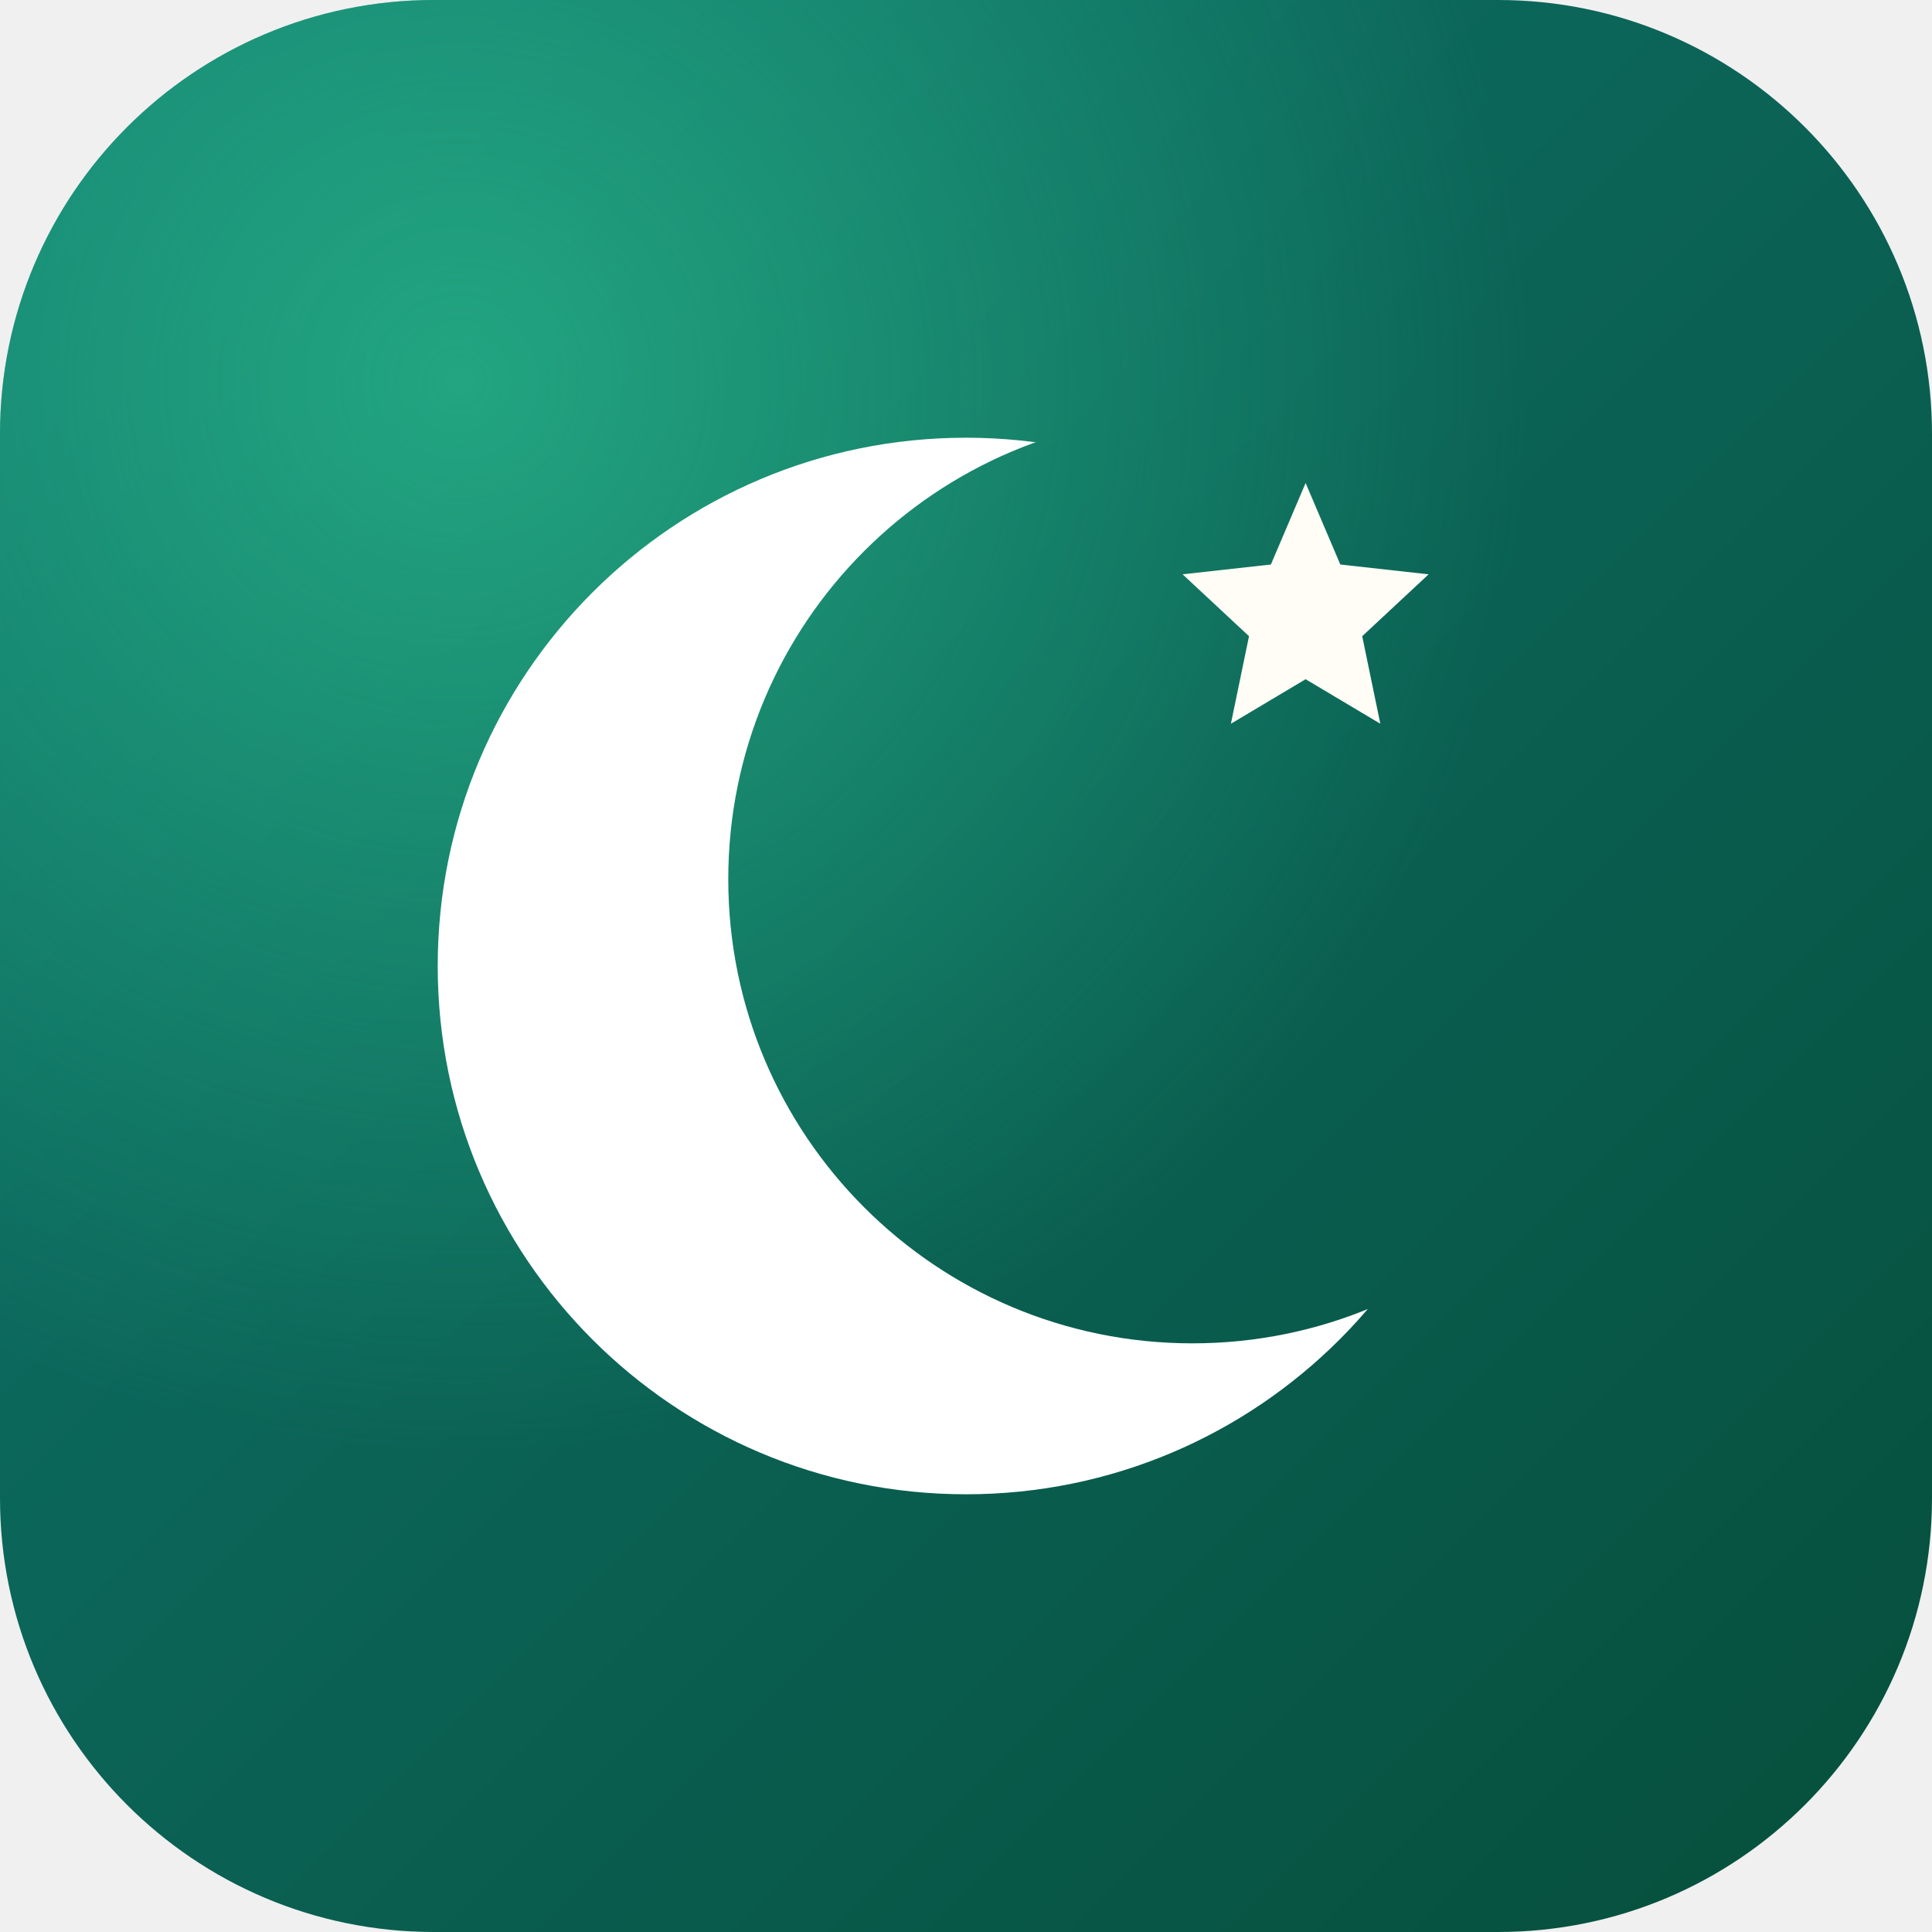
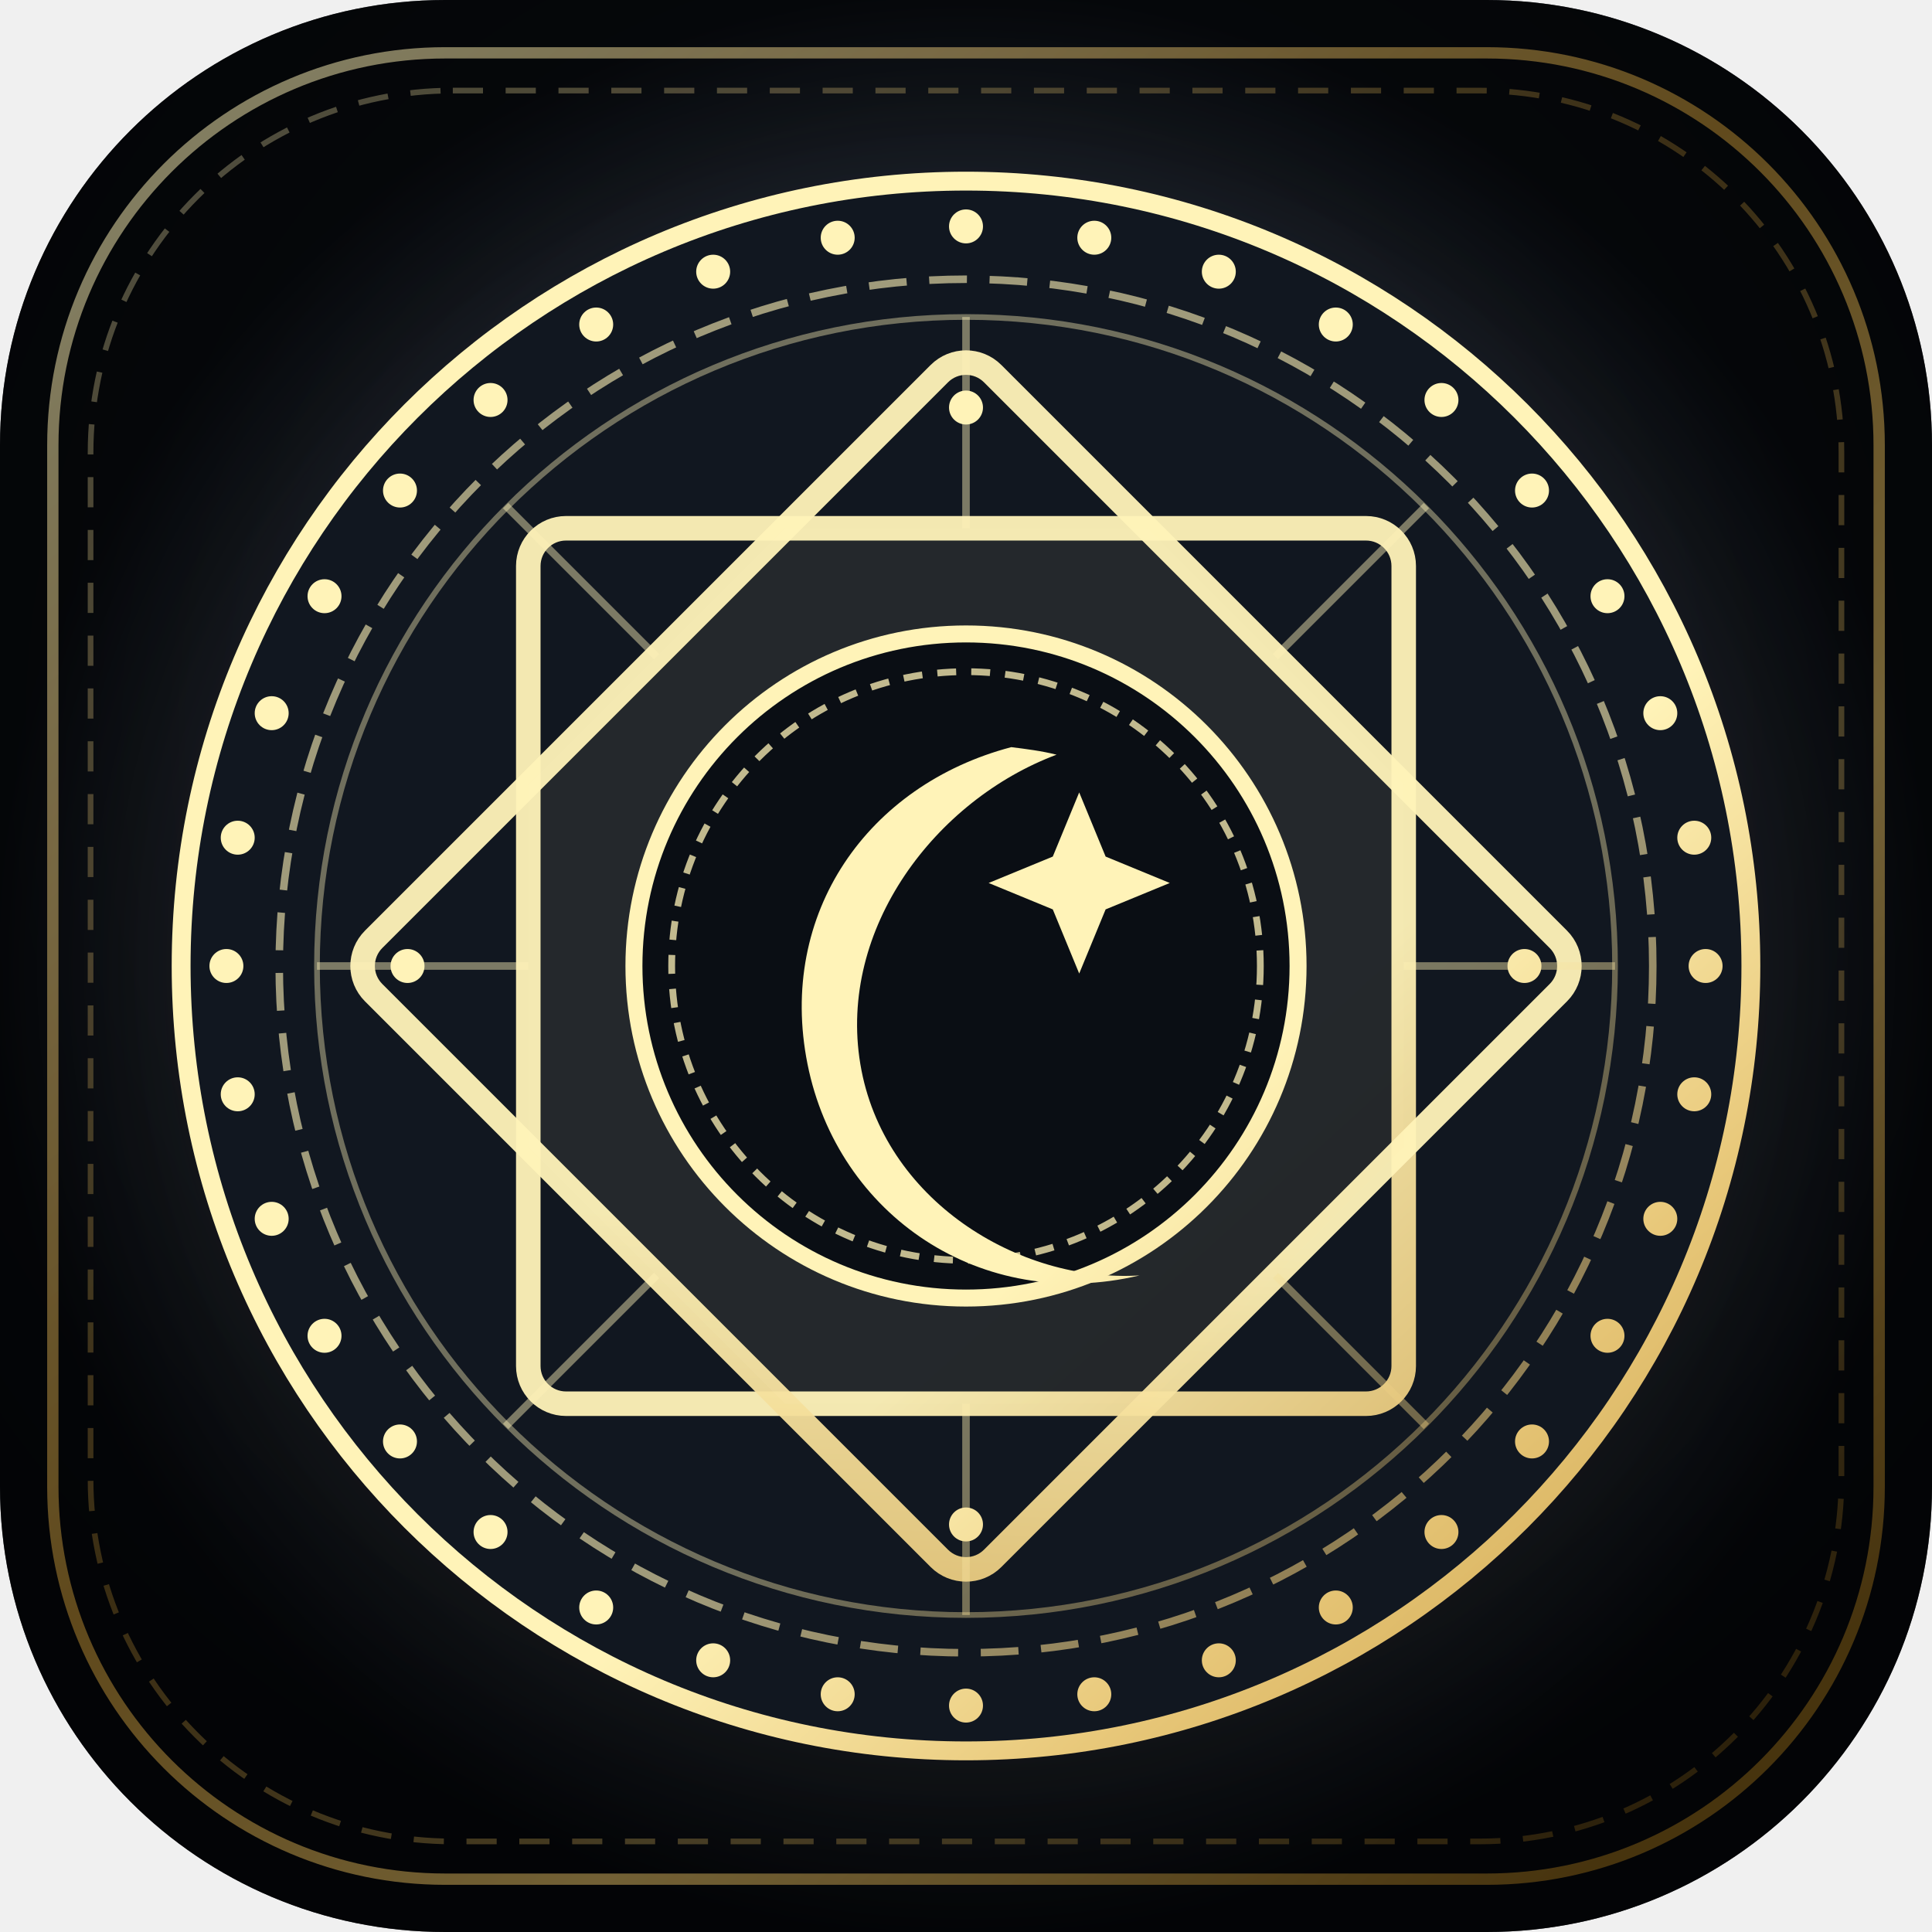
- <svg xmlns="http://www.w3.org/2000/svg" viewBox="0 0 512 512" role="img" aria-label="Baraka">
+ <svg xmlns="http://www.w3.org/2000/svg" viewBox="0 0 512 512" role="img" aria-label="Baraka Sovereign Emblem">
  <defs>
-     <linearGradient id="bg" x1="0" y1="0" x2="1" y2="1">
-       <stop offset="0" stop-color="#0f766e" />
-       <stop offset="1" stop-color="#064e3b" />
+     <radialGradient id="plate" cx="50%" cy="38%" r="65%">
+       <stop offset="0%" stop-color="#1E2836" />
+       <stop offset="60%" stop-color="#0F141C" />
+       <stop offset="100%" stop-color="#080B10" />
+     </radialGradient>
+     <linearGradient id="gold" x1="60" y1="40" x2="450" y2="470" gradientUnits="userSpaceOnUse">
+       <stop offset="0%" stop-color="#FFF3B8" />
+       <stop offset="18%" stop-color="#E8C87A" />
+       <stop offset="45%" stop-color="#BD8E32" />
+       <stop offset="70%" stop-color="#E2BD64" />
+       <stop offset="100%" stop-color="#8C6316" />
    </linearGradient>
-     <radialGradient id="glow" cx="0.24" cy="0.2" r="0.55">
-       <stop offset="0" stop-color="#34d399" stop-opacity="0.55" />
-       <stop offset="1" stop-color="#34d399" stop-opacity="0" />
+     <radialGradient id="halo" cx="50%" cy="50%" r="50%">
+       <stop offset="0%" stop-color="#D4AF37" stop-opacity="0.18" />
+       <stop offset="70%" stop-color="#B88E3E" stop-opacity="0.05" />
+       <stop offset="100%" stop-color="#B88E3E" stop-opacity="0" />
    </radialGradient>
-     <mask id="crescent">
-       <rect width="512" height="512" fill="black" />
-       <circle cx="256" cy="256" r="140" fill="white" />
-       <circle cx="316" cy="233" r="123" fill="black" />
-     </mask>
+     <radialGradient id="vignette" cx="50%" cy="50%" r="50%">
+       <stop offset="80%" stop-color="transparent" />
+       <stop offset="100%" stop-color="rgba(0, 0, 0, 0.65)" />
+     </radialGradient>
  </defs>
-   <rect width="512" height="512" rx="115" fill="url(#bg)" />
-   <rect width="512" height="512" rx="115" fill="url(#glow)" />
-   <rect width="512" height="512" fill="white" mask="url(#crescent)" />
-   <path d="M346 128l9.2 21.6 23.4 2.6-17.6 16.4 4.8 23.2-19.8-11.8-19.8 11.8 4.8-23.2-17.6-16.4 23.4-2.6z" fill="#fffdf5" />
+   <rect width="512" height="512" rx="118" fill="url(#plate)" />
+   <rect width="512" height="512" rx="118" fill="url(#halo)" />
+   <rect width="512" height="512" rx="118" fill="url(#vignette)" />
+   <rect x="14" y="14" width="484" height="484" rx="104" fill="none" stroke="url(#gold)" stroke-width="3" stroke-opacity="0.5" />
+   <rect x="24" y="24" width="464" height="464" rx="96" fill="none" stroke="url(#gold)" stroke-width="1.5" stroke-opacity="0.3" stroke-dasharray="8 6" />
+   <g transform="translate(256, 256)">
+     <circle r="208" fill="#111720" stroke="url(#gold)" stroke-width="5" />
+     <g fill="url(#gold)">
+       <circle cx="0" cy="-196" r="4.5" />
+       <circle cx="34" cy="-193" r="4.5" />
+       <circle cx="67" cy="-184" r="4.5" />
+       <circle cx="98" cy="-170" r="4.5" />
+       <circle cx="126" cy="-150" r="4.5" />
+       <circle cx="150" cy="-126" r="4.5" />
+       <circle cx="170" cy="-98" r="4.5" />
+       <circle cx="184" cy="-67" r="4.5" />
+       <circle cx="193" cy="-34" r="4.5" />
+       <circle cx="196" cy="0" r="4.5" />
+       <circle cx="193" cy="34" r="4.5" />
+       <circle cx="184" cy="67" r="4.5" />
+       <circle cx="170" cy="98" r="4.5" />
+       <circle cx="150" cy="126" r="4.5" />
+       <circle cx="126" cy="150" r="4.5" />
+       <circle cx="98" cy="170" r="4.5" />
+       <circle cx="67" cy="184" r="4.5" />
+       <circle cx="34" cy="193" r="4.5" />
+       <circle cx="0" cy="196" r="4.5" />
+       <circle cx="-34" cy="193" r="4.5" />
+       <circle cx="-67" cy="184" r="4.5" />
+       <circle cx="-98" cy="170" r="4.5" />
+       <circle cx="-126" cy="150" r="4.5" />
+       <circle cx="-150" cy="126" r="4.5" />
+       <circle cx="-170" cy="98" r="4.5" />
+       <circle cx="-184" cy="67" r="4.5" />
+       <circle cx="-193" cy="34" r="4.5" />
+       <circle cx="-196" cy="0" r="4.5" />
+       <circle cx="-193" cy="-34" r="4.5" />
+       <circle cx="-184" cy="-67" r="4.5" />
+       <circle cx="-170" cy="-98" r="4.5" />
+       <circle cx="-150" cy="-126" r="4.5" />
+       <circle cx="-126" cy="-150" r="4.5" />
+       <circle cx="-98" cy="-170" r="4.5" />
+       <circle cx="-67" cy="-184" r="4.5" />
+       <circle cx="-34" cy="-193" r="4.5" />
+     </g>
+     <circle r="182" fill="none" stroke="url(#gold)" stroke-width="2" stroke-opacity="0.6" stroke-dasharray="10 6" />
+     <circle r="172" fill="none" stroke="url(#gold)" stroke-width="1.5" stroke-opacity="0.4" />
+     <rect x="-116" y="-116" width="232" height="232" rx="10" fill="none" stroke="url(#gold)" stroke-width="6.5" stroke-opacity="0.95" />
+     <rect x="-116" y="-116" width="232" height="232" rx="10" fill="none" stroke="url(#gold)" stroke-width="6.5" stroke-opacity="0.95" transform="rotate(45)" />
+     <path d="M-116,-48 L-116,48 L-48,116 L48,116 L116,48 L116,-48 L48,-116 L-48,-116 Z" fill="url(#gold)" fill-opacity="0.08" />
+     <g stroke="url(#gold)" stroke-width="2" stroke-opacity="0.45">
+       <line x1="0" y1="-172" x2="0" y2="-116" />
+       <line x1="0" y1="116" x2="0" y2="172" />
+       <line x1="-172" y1="0" x2="-116" y2="0" />
+       <line x1="116" y1="0" x2="172" y2="0" />
+       <line x1="-122" y1="-122" x2="-82" y2="-82" />
+       <line x1="82" y1="82" x2="122" y2="122" />
+       <line x1="122" y1="-122" x2="82" y2="-82" />
+       <line x1="-82" y1="82" x2="-122" y2="122" />
+     </g>
+     <circle r="88" fill="#0A0E14" stroke="url(#gold)" stroke-width="4.5" />
+     <circle r="78" fill="none" stroke="url(#gold)" stroke-width="1.8" stroke-dasharray="5 4" stroke-opacity="0.75" />
+     <path d="M12 -58 C-26 -48 -50 -14 -42 26 C-34 66 4 92 46 82 C14 84 -22 62 -28 26 C-34 -10 -8 -44 24 -56 C20 -57 16 -57.5 12 -58 Z" fill="url(#gold)" />
+     <g transform="translate(30, -22)">
+       <polygon points="0,-24 7,-7 24,0 7,7 0,24 -7,7 -24,0 -7,-7" fill="url(#gold)" />
+       <circle r="3" fill="#FFF3B8" />
+     </g>
+     <circle cx="0" cy="-148" r="4.5" fill="url(#gold)" />
+     <circle cx="0" cy="148" r="4.5" fill="url(#gold)" />
+     <circle cx="-148" cy="0" r="4.5" fill="url(#gold)" />
+     <circle cx="148" cy="0" r="4.5" fill="url(#gold)" />
+   </g>
</svg>
